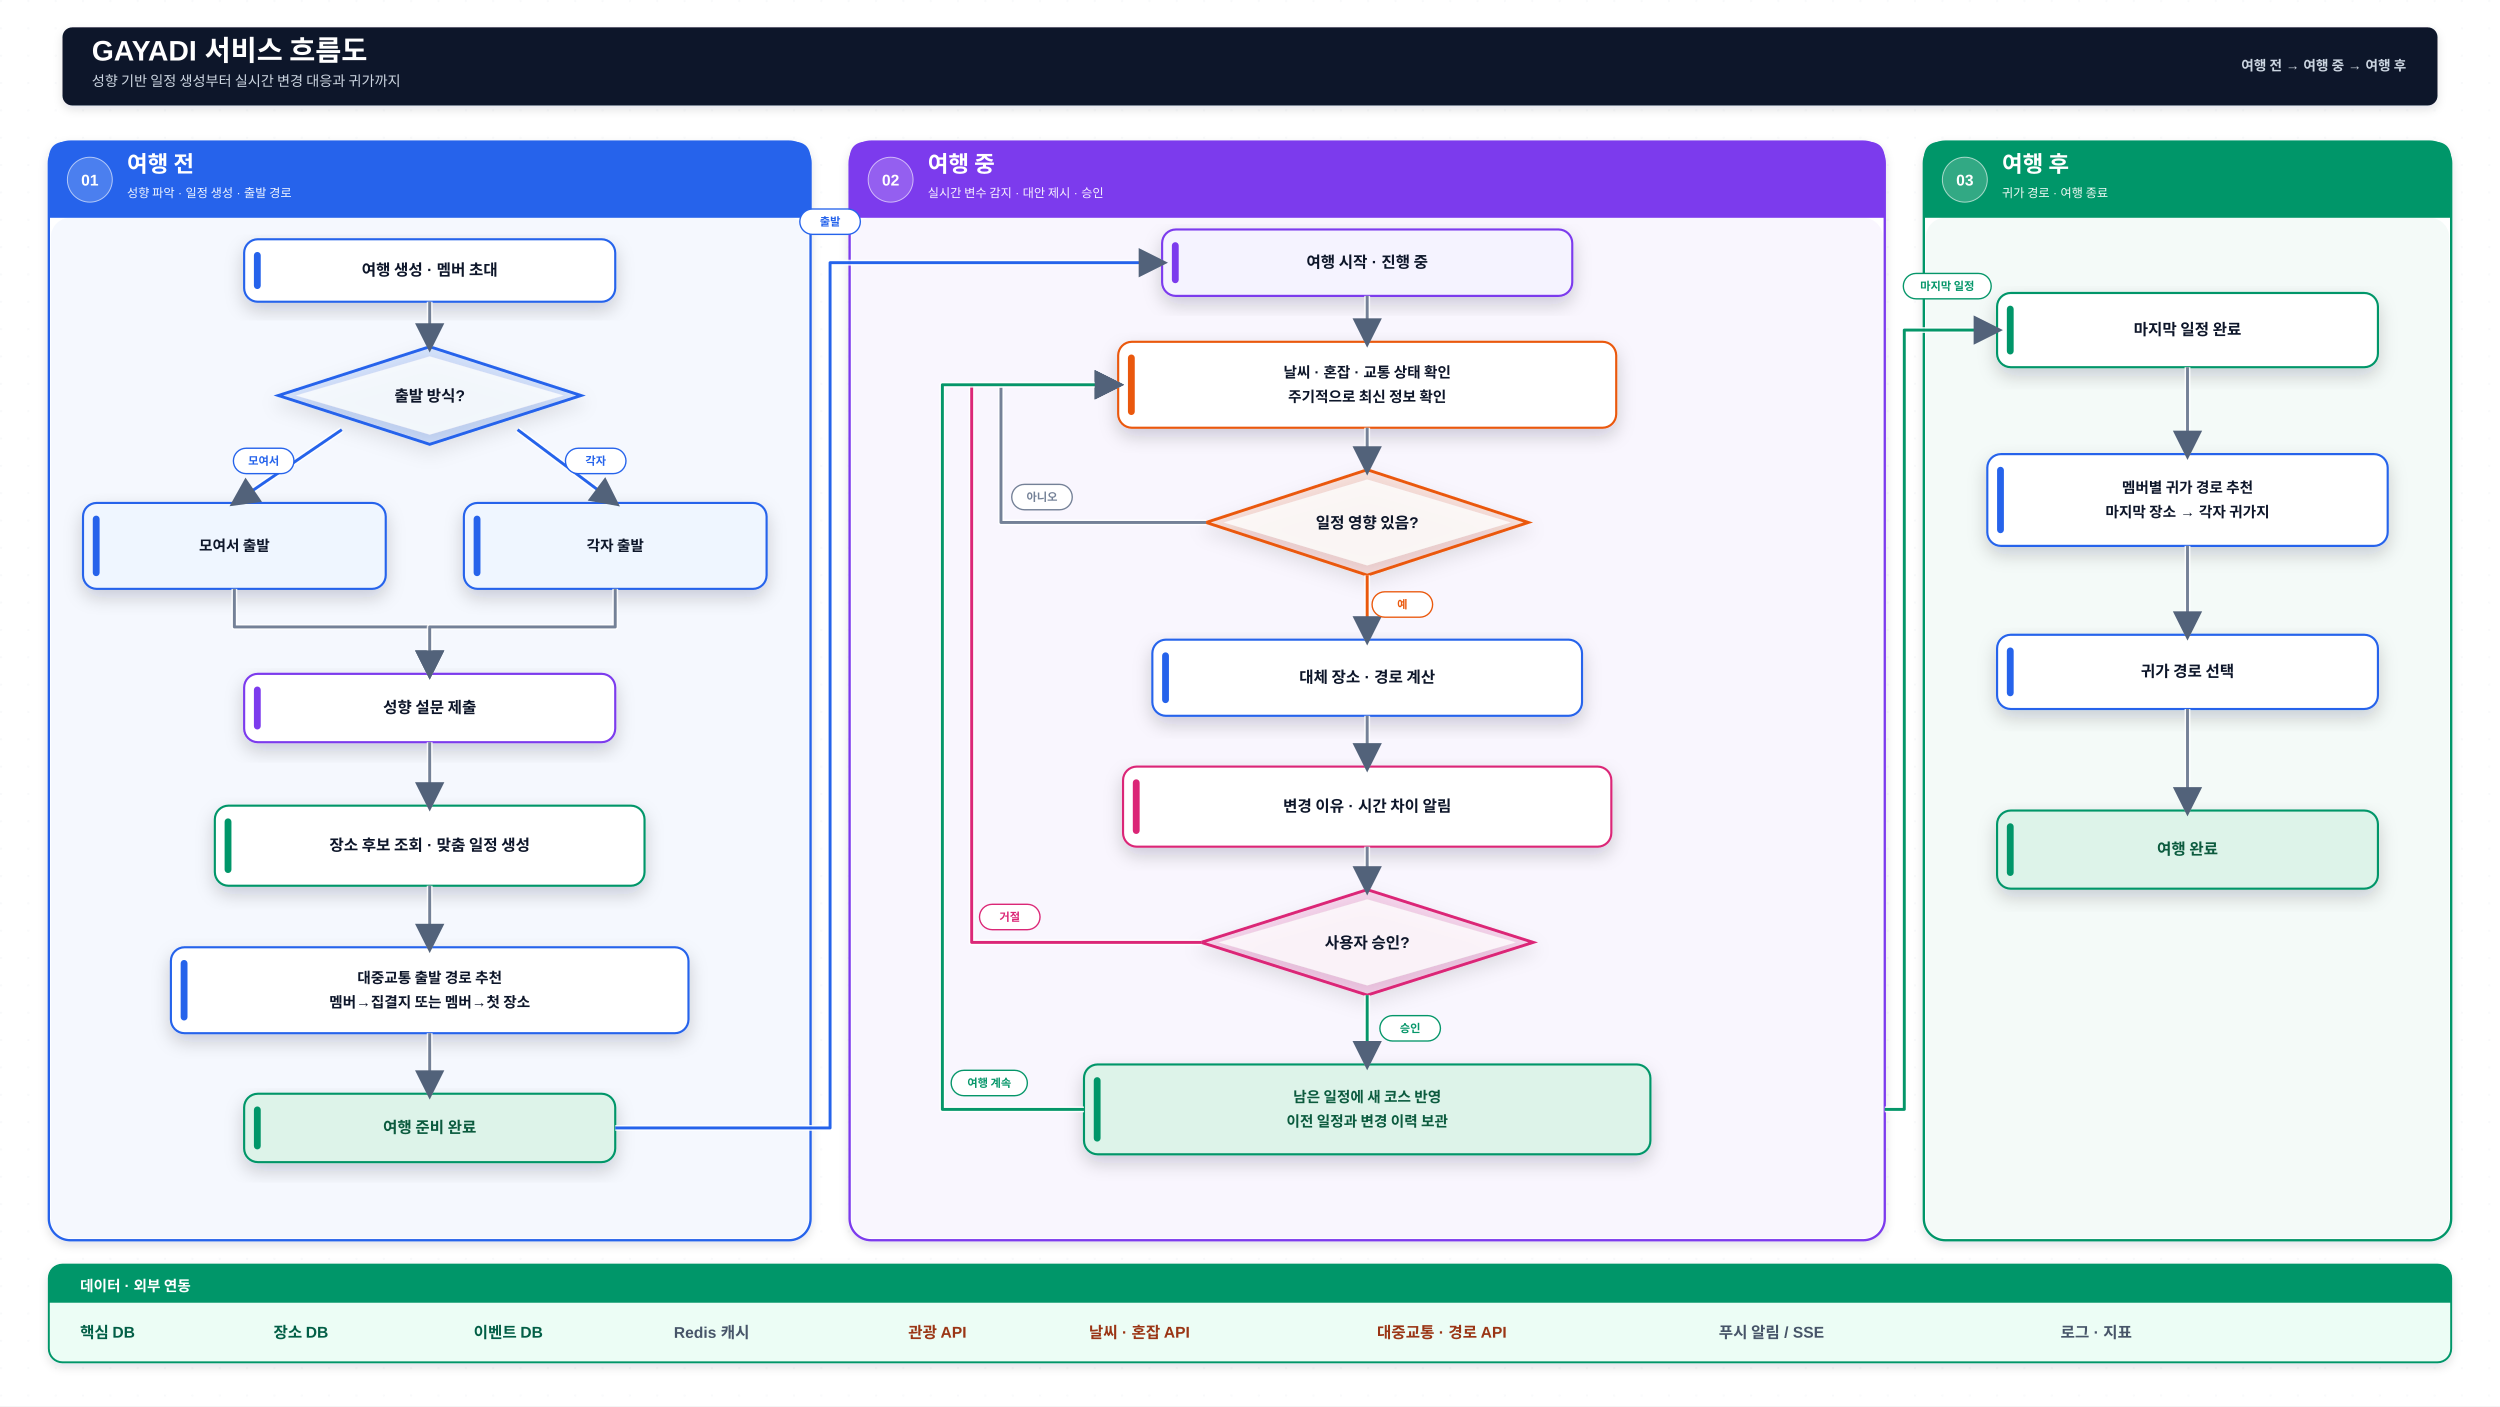
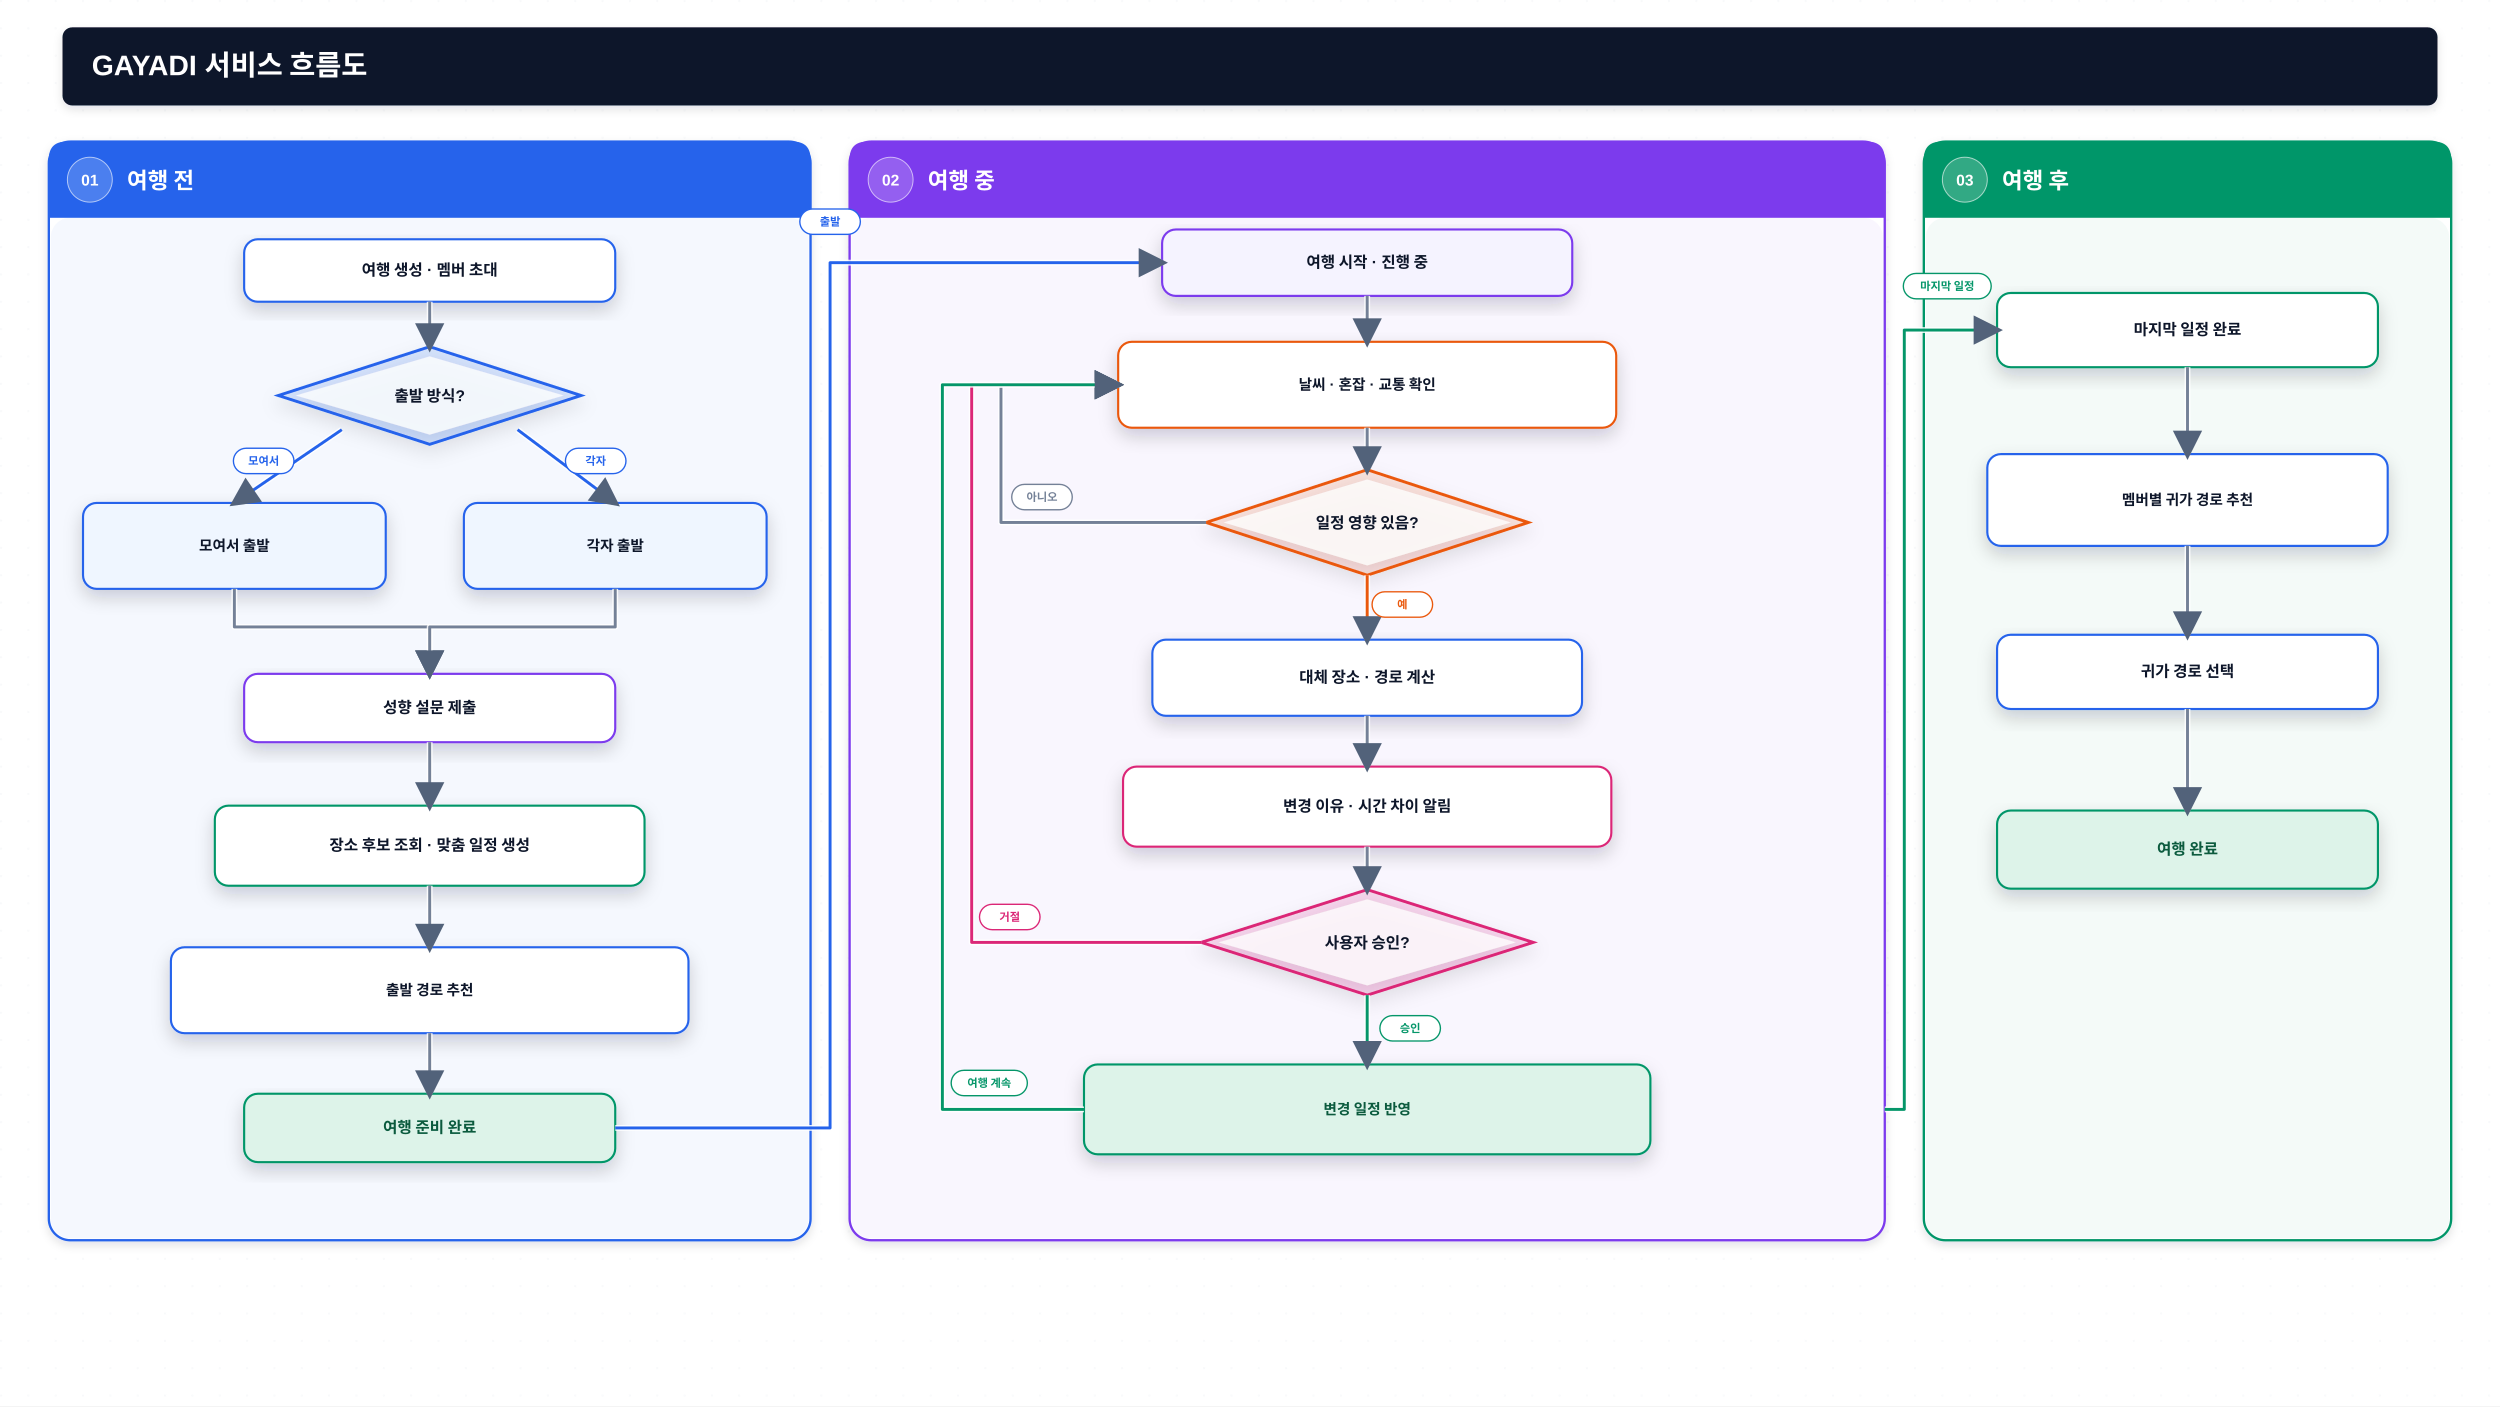
<svg xmlns="http://www.w3.org/2000/svg" width="2560" height="1440" viewBox="0 0 2560 1440">
  <defs>
    <filter id="shadow" x="-20%" y="-20%" width="140%" height="150%">
      <feDropShadow dx="0" dy="8" stdDeviation="9" flood-color="#071A33" flood-opacity="0.18" />
    </filter>
    <filter id="softShadow" x="-20%" y="-20%" width="140%" height="150%">
      <feDropShadow dx="0" dy="4" stdDeviation="5" flood-color="#071A33" flood-opacity="0.12" />
    </filter>
    <marker id="arrow" markerWidth="10" markerHeight="10" refX="8" refY="5" orient="auto" markerUnits="strokeWidth">
      <path d="M0,0 L10,5 L0,10 Z" fill="#52627A" />
    </marker>
    <linearGradient id="pageBackground" x1="0" y1="0" x2="1" y2="1">
      <stop offset="0" stop-color="#DEE7F2" />
      <stop offset="0.52" stop-color="#F4F7FB" />
      <stop offset="1" stop-color="#E8EEF6" />
    </linearGradient>
    <linearGradient id="topHeader" x1="0" y1="0" x2="1" y2="0">
      <stop offset="0" stop-color="#071A33" />
      <stop offset="0.56" stop-color="#123C69" />
      <stop offset="1" stop-color="#165A77" />
    </linearGradient>
    <linearGradient id="bottomBand" x1="0" y1="0" x2="1" y2="0">
      <stop offset="0" stop-color="#071A33" />
      <stop offset="0.7" stop-color="#102E50" />
      <stop offset="1" stop-color="#12485C" />
    </linearGradient>
    <pattern id="grid" width="28" height="28" patternUnits="userSpaceOnUse">
      <circle cx="1" cy="1" r="1.15" fill="#AAB7C8" />
    </pattern>
  </defs>
  <rect width="2560" height="1440" fill="#FFFFFF" />
  <rect width="2560" height="1440" fill="url(#grid)" opacity="0.08" />
  <g font-family="Malgun Gothic, Noto Sans KR, Arial, sans-serif">
    <g filter="url(#softShadow)">
      <rect x="64" y="28" width="2432" height="80" rx="10" fill="#0F172A" />
-       <text x="94" y="62" font-size="29" font-weight="700" fill="#FFFFFF">GAYADI 서비스 흐름도</text>
-       <text x="94" y="88" font-size="14.5" fill="#CBD5E1">성향 기반 일정 생성부터 실시간 변경 대응과 귀가까지</text>
-       <text x="2464" y="72" text-anchor="end" font-size="14" font-weight="600" fill="#CBD5E1">여행 전  →  여행 중  →  여행 후</text>
+       <text x="94" y="77" font-size="29" font-weight="700" fill="#FFFFFF">GAYADI 서비스 흐름도</text>
    </g>
    <g filter="url(#softShadow)">
      <rect x="50" y="145" width="780" height="1125" rx="22" fill="#FFFFFF" stroke="#2563EB" stroke-width="2.4" />
      <rect x="52" y="223" width="776" height="1045" rx="20" fill="#2563EB" fill-opacity="0.045" />
      <path d="M68,145 H812 Q830,145 830,163 V223 H50 V163 Q50,145 68,145 Z" fill="#2563EB" />
      <circle cx="92" cy="184" r="23" fill="#FFFFFF" fill-opacity="0.18" stroke="#FFFFFF" stroke-opacity="0.62" />
      <text x="92" y="190" text-anchor="middle" font-size="16" font-weight="700" fill="#FFFFFF">01</text>
-       <text x="130" y="176" font-size="23" font-weight="700" fill="#FFFFFF">여행 전</text>
-       <text x="130" y="202" font-size="12.5" fill="#FFFFFF" opacity="0.94">성향 파악 · 일정 생성 · 출발 경로</text>
+       <text x="130" y="193" font-size="23" font-weight="700" fill="#FFFFFF">여행 전</text>
    </g>
    <g filter="url(#softShadow)">
      <rect x="870" y="145" width="1060" height="1125" rx="22" fill="#FFFFFF" stroke="#7C3AED" stroke-width="2.4" />
      <rect x="872" y="223" width="1056" height="1045" rx="20" fill="#7C3AED" fill-opacity="0.045" />
      <path d="M888,145 H1912 Q1930,145 1930,163 V223 H870 V163 Q870,145 888,145 Z" fill="#7C3AED" />
      <circle cx="912" cy="184" r="23" fill="#FFFFFF" fill-opacity="0.18" stroke="#FFFFFF" stroke-opacity="0.62" />
      <text x="912" y="190" text-anchor="middle" font-size="16" font-weight="700" fill="#FFFFFF">02</text>
-       <text x="950" y="176" font-size="23" font-weight="700" fill="#FFFFFF">여행 중</text>
-       <text x="950" y="202" font-size="12.5" fill="#FFFFFF" opacity="0.94">실시간 변수 감지 · 대안 제시 · 승인</text>
+       <text x="950" y="193" font-size="23" font-weight="700" fill="#FFFFFF">여행 중</text>
    </g>
    <g filter="url(#softShadow)">
      <rect x="1970" y="145" width="540" height="1125" rx="22" fill="#FFFFFF" stroke="#059669" stroke-width="2.4" />
      <rect x="1972" y="223" width="536" height="1045" rx="20" fill="#059669" fill-opacity="0.045" />
      <path d="M1988,145 H2492 Q2510,145 2510,163 V223 H1970 V163 Q1970,145 1988,145 Z" fill="#059669" />
      <circle cx="2012" cy="184" r="23" fill="#FFFFFF" fill-opacity="0.18" stroke="#FFFFFF" stroke-opacity="0.62" />
      <text x="2012" y="190" text-anchor="middle" font-size="16" font-weight="700" fill="#FFFFFF">03</text>
-       <text x="2050" y="176" font-size="23" font-weight="700" fill="#FFFFFF">여행 후</text>
-       <text x="2050" y="202" font-size="12.5" fill="#FFFFFF" opacity="0.94">귀가 경로 · 여행 종료</text>
+       <text x="2050" y="193" font-size="23" font-weight="700" fill="#FFFFFF">여행 후</text>
    </g>
    <g filter="url(#shadow)">
      <rect x="250" y="245" width="380" height="64" rx="14" fill="#FFFFFF" stroke="#2563EB" stroke-width="2.2" />
-       <rect x="260" y="258" width="7" height="38" rx="3.5" fill="#2563EB" />
      <text x="440" y="282" text-anchor="middle" font-size="16" font-weight="600" fill="#0F172A">여행 생성 · 멤버 초대</text>
    </g>
    <g filter="url(#shadow)">
      <polygon points="440,355 595,405 440,455 285,405" fill="#2563EB" fill-opacity="0.12" stroke="#2563EB" stroke-width="3" />
      <polygon points="440,365 577,405 440,445 303,405" fill="#FFFFFF" fill-opacity="0.75" />
      <text x="440" y="411" text-anchor="middle" font-size="16" font-weight="700" fill="#0F172A">출발 방식?</text>
    </g>
    <g filter="url(#shadow)">
      <rect x="85" y="515" width="310" height="88" rx="14" fill="#EFF6FF" stroke="#2563EB" stroke-width="2.2" />
-       <rect x="95" y="528" width="7" height="62" rx="3.5" fill="#2563EB" />
      <text x="240" y="564" text-anchor="middle" font-size="15" font-weight="600" fill="#0F172A">모여서 출발</text>
    </g>
    <g filter="url(#shadow)">
      <rect x="475" y="515" width="310" height="88" rx="14" fill="#EFF6FF" stroke="#2563EB" stroke-width="2.2" />
-       <rect x="485" y="528" width="7" height="62" rx="3.5" fill="#2563EB" />
      <text x="630" y="564" text-anchor="middle" font-size="15" font-weight="600" fill="#0F172A">각자 출발</text>
    </g>
    <g filter="url(#shadow)">
      <rect x="250" y="690" width="380" height="70" rx="14" fill="#FFFFFF" stroke="#7C3AED" stroke-width="2.2" />
-       <rect x="260" y="703" width="7" height="44" rx="3.5" fill="#7C3AED" />
      <text x="440" y="730" text-anchor="middle" font-size="16" font-weight="600" fill="#0F172A">성향 설문 제출</text>
    </g>
    <g filter="url(#shadow)">
      <rect x="220" y="825" width="440" height="82" rx="14" fill="#FFFFFF" stroke="#059669" stroke-width="2.2" />
-       <rect x="230" y="838" width="7" height="56" rx="3.5" fill="#059669" />
      <text x="440" y="871" text-anchor="middle" font-size="16" font-weight="600" fill="#0F172A">장소 후보 조회 · 맞춤 일정 생성</text>
    </g>
    <g filter="url(#shadow)">
      <rect x="175" y="970" width="530" height="88" rx="14" fill="#FFFFFF" stroke="#2563EB" stroke-width="2.2" />
-       <rect x="185" y="983" width="7" height="62" rx="3.5" fill="#2563EB" />
-       <text x="440" y="1006.5" text-anchor="middle" font-size="15" font-weight="600" fill="#0F172A">대중교통 출발 경로 추천</text>
-       <text x="440" y="1031.5" text-anchor="middle" font-size="15" font-weight="600" fill="#0F172A">멤버→집결지 또는 멤버→첫 장소</text>
+       <text x="440" y="1019" text-anchor="middle" font-size="15" font-weight="600" fill="#0F172A">출발 경로 추천</text>
    </g>
    <g filter="url(#shadow)">
      <rect x="250" y="1120" width="380" height="70" rx="14" fill="#DDF3E9" stroke="#059669" stroke-width="2.2" />
-       <rect x="260" y="1133" width="7" height="44" rx="3.5" fill="#059669" />
      <text x="440" y="1160" text-anchor="middle" font-size="16" font-weight="600" fill="#075A3E">여행 준비 완료</text>
    </g>
    <polyline points="440,309 440,355" fill="none" stroke="#FFFFFF" stroke-opacity="0.85" stroke-width="6" stroke-linejoin="round" />
    <polyline points="440,309 440,355" fill="none" stroke="#748197" stroke-width="3" stroke-linejoin="round" marker-end="url(#arrow)" />
    <polyline points="350,440 240,515" fill="none" stroke="#FFFFFF" stroke-opacity="0.85" stroke-width="6" stroke-linejoin="round" />
    <polyline points="350,440 240,515" fill="none" stroke="#2563EB" stroke-width="3" stroke-linejoin="round" marker-end="url(#arrow)" />
    <rect x="239" y="459" width="62" height="26" rx="13" fill="#FFFFFF" stroke="#2563EB" stroke-width="1.4" />
    <text x="270" y="476" text-anchor="middle" font-size="11.5" font-weight="700" fill="#2563EB">모여서</text>
    <polyline points="530,440 630,515" fill="none" stroke="#FFFFFF" stroke-opacity="0.85" stroke-width="6" stroke-linejoin="round" />
    <polyline points="530,440 630,515" fill="none" stroke="#2563EB" stroke-width="3" stroke-linejoin="round" marker-end="url(#arrow)" />
    <rect x="579" y="459" width="62" height="26" rx="13" fill="#FFFFFF" stroke="#2563EB" stroke-width="1.4" />
    <text x="610" y="476" text-anchor="middle" font-size="11.5" font-weight="700" fill="#2563EB">각자</text>
    <polyline points="240,603 240,642 440,642 440,690" fill="none" stroke="#FFFFFF" stroke-opacity="0.85" stroke-width="6" stroke-linejoin="round" />
    <polyline points="240,603 240,642 440,642 440,690" fill="none" stroke="#748197" stroke-width="3" stroke-linejoin="round" marker-end="url(#arrow)" />
    <polyline points="630,603 630,642 440,642 440,690" fill="none" stroke="#FFFFFF" stroke-opacity="0.85" stroke-width="6" stroke-linejoin="round" />
    <polyline points="630,603 630,642 440,642 440,690" fill="none" stroke="#748197" stroke-width="3" stroke-linejoin="round" marker-end="url(#arrow)" />
    <polyline points="440,760 440,825" fill="none" stroke="#FFFFFF" stroke-opacity="0.85" stroke-width="6" stroke-linejoin="round" />
    <polyline points="440,760 440,825" fill="none" stroke="#748197" stroke-width="3" stroke-linejoin="round" marker-end="url(#arrow)" />
    <polyline points="440,907 440,970" fill="none" stroke="#FFFFFF" stroke-opacity="0.85" stroke-width="6" stroke-linejoin="round" />
    <polyline points="440,907 440,970" fill="none" stroke="#748197" stroke-width="3" stroke-linejoin="round" marker-end="url(#arrow)" />
    <polyline points="440,1058 440,1120" fill="none" stroke="#FFFFFF" stroke-opacity="0.85" stroke-width="6" stroke-linejoin="round" />
    <polyline points="440,1058 440,1120" fill="none" stroke="#748197" stroke-width="3" stroke-linejoin="round" marker-end="url(#arrow)" />
    <g filter="url(#shadow)">
      <rect x="1190" y="235" width="420" height="68" rx="14" fill="#F5F3FF" stroke="#7C3AED" stroke-width="2.2" />
-       <rect x="1200" y="248" width="7" height="42" rx="3.5" fill="#7C3AED" />
      <text x="1400" y="274" text-anchor="middle" font-size="16" font-weight="600" fill="#0F172A">여행 시작 · 진행 중</text>
    </g>
    <g filter="url(#shadow)">
      <rect x="1145" y="350" width="510" height="88" rx="14" fill="#FFFFFF" stroke="#EA580C" stroke-width="2.2" />
-       <rect x="1155" y="363" width="7" height="62" rx="3.5" fill="#EA580C" />
-       <text x="1400" y="386.5" text-anchor="middle" font-size="15" font-weight="600" fill="#0F172A">날씨 · 혼잡 · 교통 상태 확인</text>
-       <text x="1400" y="411.5" text-anchor="middle" font-size="15" font-weight="600" fill="#0F172A">주기적으로 최신 정보 확인</text>
+       <text x="1400" y="399" text-anchor="middle" font-size="15" font-weight="600" fill="#0F172A">날씨 · 혼잡 · 교통 확인</text>
    </g>
    <g filter="url(#shadow)">
      <polygon points="1400,481 1565,535 1400,589 1235,535" fill="#EA580C" fill-opacity="0.12" stroke="#EA580C" stroke-width="3" />
      <polygon points="1400,491 1547,535 1400,579 1253,535" fill="#FFFFFF" fill-opacity="0.75" />
      <text x="1400" y="541" text-anchor="middle" font-size="16" font-weight="700" fill="#0F172A">일정 영향 있음?</text>
    </g>
    <g filter="url(#shadow)">
      <rect x="1180" y="655" width="440" height="78" rx="14" fill="#FFFFFF" stroke="#2563EB" stroke-width="2.2" />
-       <rect x="1190" y="668" width="7" height="52" rx="3.5" fill="#2563EB" />
      <text x="1400" y="699" text-anchor="middle" font-size="16" font-weight="600" fill="#0F172A">대체 장소 · 경로 계산</text>
    </g>
    <g filter="url(#shadow)">
      <rect x="1150" y="785" width="500" height="82" rx="14" fill="#FFFFFF" stroke="#DB2777" stroke-width="2.2" />
-       <rect x="1160" y="798" width="7" height="56" rx="3.5" fill="#DB2777" />
      <text x="1400" y="831" text-anchor="middle" font-size="16" font-weight="600" fill="#0F172A">변경 이유 · 시간 차이 알림</text>
    </g>
    <g filter="url(#shadow)">
      <polygon points="1400,911 1570,965 1400,1019 1230,965" fill="#DB2777" fill-opacity="0.12" stroke="#DB2777" stroke-width="3" />
      <polygon points="1400,921 1552,965 1400,1009 1248,965" fill="#FFFFFF" fill-opacity="0.75" />
      <text x="1400" y="971" text-anchor="middle" font-size="16" font-weight="700" fill="#0F172A">사용자 승인?</text>
    </g>
    <g filter="url(#shadow)">
      <rect x="1110" y="1090" width="580" height="92" rx="14" fill="#DDF3E9" stroke="#059669" stroke-width="2.2" />
-       <rect x="1120" y="1103" width="7" height="66" rx="3.5" fill="#059669" />
-       <text x="1400" y="1128.5" text-anchor="middle" font-size="15" font-weight="600" fill="#075A3E">남은 일정에 새 코스 반영</text>
-       <text x="1400" y="1153.5" text-anchor="middle" font-size="15" font-weight="600" fill="#075A3E">이전 일정과 변경 이력 보관</text>
+       <text x="1400" y="1141" text-anchor="middle" font-size="15" font-weight="600" fill="#075A3E">변경 일정 반영</text>
    </g>
    <polyline points="1400,303 1400,350" fill="none" stroke="#FFFFFF" stroke-opacity="0.85" stroke-width="6" stroke-linejoin="round" />
    <polyline points="1400,303 1400,350" fill="none" stroke="#748197" stroke-width="3" stroke-linejoin="round" marker-end="url(#arrow)" />
    <polyline points="1400,438 1400,481" fill="none" stroke="#FFFFFF" stroke-opacity="0.85" stroke-width="6" stroke-linejoin="round" />
    <polyline points="1400,438 1400,481" fill="none" stroke="#748197" stroke-width="3" stroke-linejoin="round" marker-end="url(#arrow)" />
    <polyline points="1400,589 1400,655" fill="none" stroke="#FFFFFF" stroke-opacity="0.85" stroke-width="6" stroke-linejoin="round" />
    <polyline points="1400,589 1400,655" fill="none" stroke="#EA580C" stroke-width="3" stroke-linejoin="round" marker-end="url(#arrow)" />
    <rect x="1405" y="606" width="62" height="26" rx="13" fill="#FFFFFF" stroke="#EA580C" stroke-width="1.4" />
    <text x="1436" y="623" text-anchor="middle" font-size="11.5" font-weight="700" fill="#EA580C">예</text>
    <polyline points="1235,535 1025,535 1025,394 1145,394" fill="none" stroke="#FFFFFF" stroke-opacity="0.85" stroke-width="6" stroke-linejoin="round" />
    <polyline points="1235,535 1025,535 1025,394 1145,394" fill="none" stroke="#748197" stroke-width="3" stroke-linejoin="round" marker-end="url(#arrow)" />
    <rect x="1036" y="496" width="62" height="26" rx="13" fill="#FFFFFF" stroke="#748197" stroke-width="1.4" />
    <text x="1067" y="513" text-anchor="middle" font-size="11.5" font-weight="700" fill="#748197">아니오</text>
    <polyline points="1400,733 1400,785" fill="none" stroke="#FFFFFF" stroke-opacity="0.85" stroke-width="6" stroke-linejoin="round" />
    <polyline points="1400,733 1400,785" fill="none" stroke="#748197" stroke-width="3" stroke-linejoin="round" marker-end="url(#arrow)" />
    <polyline points="1400,867 1400,911" fill="none" stroke="#FFFFFF" stroke-opacity="0.85" stroke-width="6" stroke-linejoin="round" />
    <polyline points="1400,867 1400,911" fill="none" stroke="#748197" stroke-width="3" stroke-linejoin="round" marker-end="url(#arrow)" />
    <polyline points="1400,1019 1400,1090" fill="none" stroke="#FFFFFF" stroke-opacity="0.85" stroke-width="6" stroke-linejoin="round" />
    <polyline points="1400,1019 1400,1090" fill="none" stroke="#059669" stroke-width="3" stroke-linejoin="round" marker-end="url(#arrow)" />
    <rect x="1413" y="1040" width="62" height="26" rx="13" fill="#FFFFFF" stroke="#059669" stroke-width="1.4" />
    <text x="1444" y="1057" text-anchor="middle" font-size="11.5" font-weight="700" fill="#059669">승인</text>
    <polyline points="1230,965 995,965 995,394 1145,394" fill="none" stroke="#FFFFFF" stroke-opacity="0.85" stroke-width="6" stroke-linejoin="round" />
    <polyline points="1230,965 995,965 995,394 1145,394" fill="none" stroke="#DB2777" stroke-width="3" stroke-linejoin="round" marker-end="url(#arrow)" />
    <rect x="1003" y="926" width="62" height="26" rx="13" fill="#FFFFFF" stroke="#DB2777" stroke-width="1.4" />
    <text x="1034" y="943" text-anchor="middle" font-size="11.5" font-weight="700" fill="#DB2777">거절</text>
    <polyline points="1110,1136 965,1136 965,394 1145,394" fill="none" stroke="#FFFFFF" stroke-opacity="0.85" stroke-width="6" stroke-linejoin="round" />
    <polyline points="1110,1136 965,1136 965,394 1145,394" fill="none" stroke="#059669" stroke-width="3" stroke-linejoin="round" marker-end="url(#arrow)" />
    <rect x="974" y="1096" width="78" height="26" rx="13" fill="#FFFFFF" stroke="#059669" stroke-width="1.4" />
    <text x="1013" y="1113" text-anchor="middle" font-size="11.5" font-weight="700" fill="#059669">여행 계속</text>
    <polyline points="630,1155 850,1155 850,269 1190,269" fill="none" stroke="#FFFFFF" stroke-opacity="0.85" stroke-width="6" stroke-linejoin="round" />
    <polyline points="630,1155 850,1155 850,269 1190,269" fill="none" stroke="#2563EB" stroke-width="3" stroke-linejoin="round" marker-end="url(#arrow)" />
    <rect x="819" y="214" width="62" height="26" rx="13" fill="#FFFFFF" stroke="#2563EB" stroke-width="1.4" />
    <text x="850" y="231" text-anchor="middle" font-size="11.5" font-weight="700" fill="#2563EB">출발</text>
    <g filter="url(#shadow)">
      <rect x="2045" y="300" width="390" height="76" rx="14" fill="#FFFFFF" stroke="#059669" stroke-width="2.2" />
-       <rect x="2055" y="313" width="7" height="50" rx="3.5" fill="#059669" />
      <text x="2240" y="343" text-anchor="middle" font-size="16" font-weight="600" fill="#0F172A">마지막 일정 완료</text>
    </g>
    <g filter="url(#shadow)">
      <rect x="2035" y="465" width="410" height="94" rx="14" fill="#FFFFFF" stroke="#2563EB" stroke-width="2.2" />
-       <rect x="2045" y="478" width="7" height="68" rx="3.5" fill="#2563EB" />
-       <text x="2240" y="504.5" text-anchor="middle" font-size="15" font-weight="600" fill="#0F172A">멤버별 귀가 경로 추천</text>
-       <text x="2240" y="529.5" text-anchor="middle" font-size="15" font-weight="600" fill="#0F172A">마지막 장소 → 각자 귀가지</text>
+       <text x="2240" y="517" text-anchor="middle" font-size="15" font-weight="600" fill="#0F172A">멤버별 귀가 경로 추천</text>
    </g>
    <g filter="url(#shadow)">
      <rect x="2045" y="650" width="390" height="76" rx="14" fill="#FFFFFF" stroke="#2563EB" stroke-width="2.2" />
-       <rect x="2055" y="663" width="7" height="50" rx="3.5" fill="#2563EB" />
      <text x="2240" y="693" text-anchor="middle" font-size="16" font-weight="600" fill="#0F172A">귀가 경로 선택</text>
    </g>
    <g filter="url(#shadow)">
      <rect x="2045" y="830" width="390" height="80" rx="14" fill="#DDF3E9" stroke="#059669" stroke-width="2.2" />
-       <rect x="2055" y="843" width="7" height="54" rx="3.5" fill="#059669" />
      <text x="2240" y="875" text-anchor="middle" font-size="16" font-weight="600" fill="#075A3E">여행 완료</text>
    </g>
    <polyline points="1930,1136 1950,1136 1950,338 2045,338" fill="none" stroke="#FFFFFF" stroke-opacity="0.85" stroke-width="6" stroke-linejoin="round" />
    <polyline points="1930,1136 1950,1136 1950,338 2045,338" fill="none" stroke="#059669" stroke-width="3" stroke-linejoin="round" marker-end="url(#arrow)" />
    <rect x="1949" y="280" width="90" height="26" rx="13" fill="#FFFFFF" stroke="#059669" stroke-width="1.4" />
    <text x="1994" y="297" text-anchor="middle" font-size="11.5" font-weight="700" fill="#059669">마지막 일정</text>
    <polyline points="2240,376 2240,465" fill="none" stroke="#FFFFFF" stroke-opacity="0.85" stroke-width="6" stroke-linejoin="round" />
    <polyline points="2240,376 2240,465" fill="none" stroke="#748197" stroke-width="3" stroke-linejoin="round" marker-end="url(#arrow)" />
    <polyline points="2240,559 2240,650" fill="none" stroke="#FFFFFF" stroke-opacity="0.85" stroke-width="6" stroke-linejoin="round" />
    <polyline points="2240,559 2240,650" fill="none" stroke="#748197" stroke-width="3" stroke-linejoin="round" marker-end="url(#arrow)" />
    <polyline points="2240,726 2240,830" fill="none" stroke="#FFFFFF" stroke-opacity="0.85" stroke-width="6" stroke-linejoin="round" />
    <polyline points="2240,726 2240,830" fill="none" stroke="#748197" stroke-width="3" stroke-linejoin="round" marker-end="url(#arrow)" />
-     <g filter="url(#softShadow)">
-       <rect x="50" y="1295" width="2460" height="100" rx="14" fill="#ECFDF5" stroke="#059669" stroke-width="2" />
-       <path d="M64,1295 H2496 Q2510,1295 2510,1309 V1334 H50 V1309 Q50,1295 64,1295 Z" fill="#059669" />
-       <text x="82" y="1322" font-size="15" font-weight="700" fill="#FFFFFF">데이터 · 외부 연동</text>
-       <text x="82" y="1370" font-size="16" font-weight="600" fill="#065F46">핵심 DB</text>
-       <text x="280" y="1370" font-size="16" font-weight="600" fill="#065F46">장소 DB</text>
-       <text x="485" y="1370" font-size="16" font-weight="600" fill="#065F46">이벤트 DB</text>
-       <text x="690" y="1370" font-size="16" font-weight="600" fill="#475569">Redis 캐시</text>
-       <text x="930" y="1370" font-size="16" font-weight="600" fill="#9A3412">관광 API</text>
-       <text x="1115" y="1370" font-size="16" font-weight="600" fill="#9A3412">날씨 · 혼잡 API</text>
-       <text x="1410" y="1370" font-size="16" font-weight="600" fill="#9A3412">대중교통 · 경로 API</text>
-       <text x="1760" y="1370" font-size="16" font-weight="600" fill="#475569">푸시 알림 / SSE</text>
-       <text x="2110" y="1370" font-size="16" font-weight="600" fill="#475569">로그 · 지표</text>
-     </g>
  </g>
</svg>
